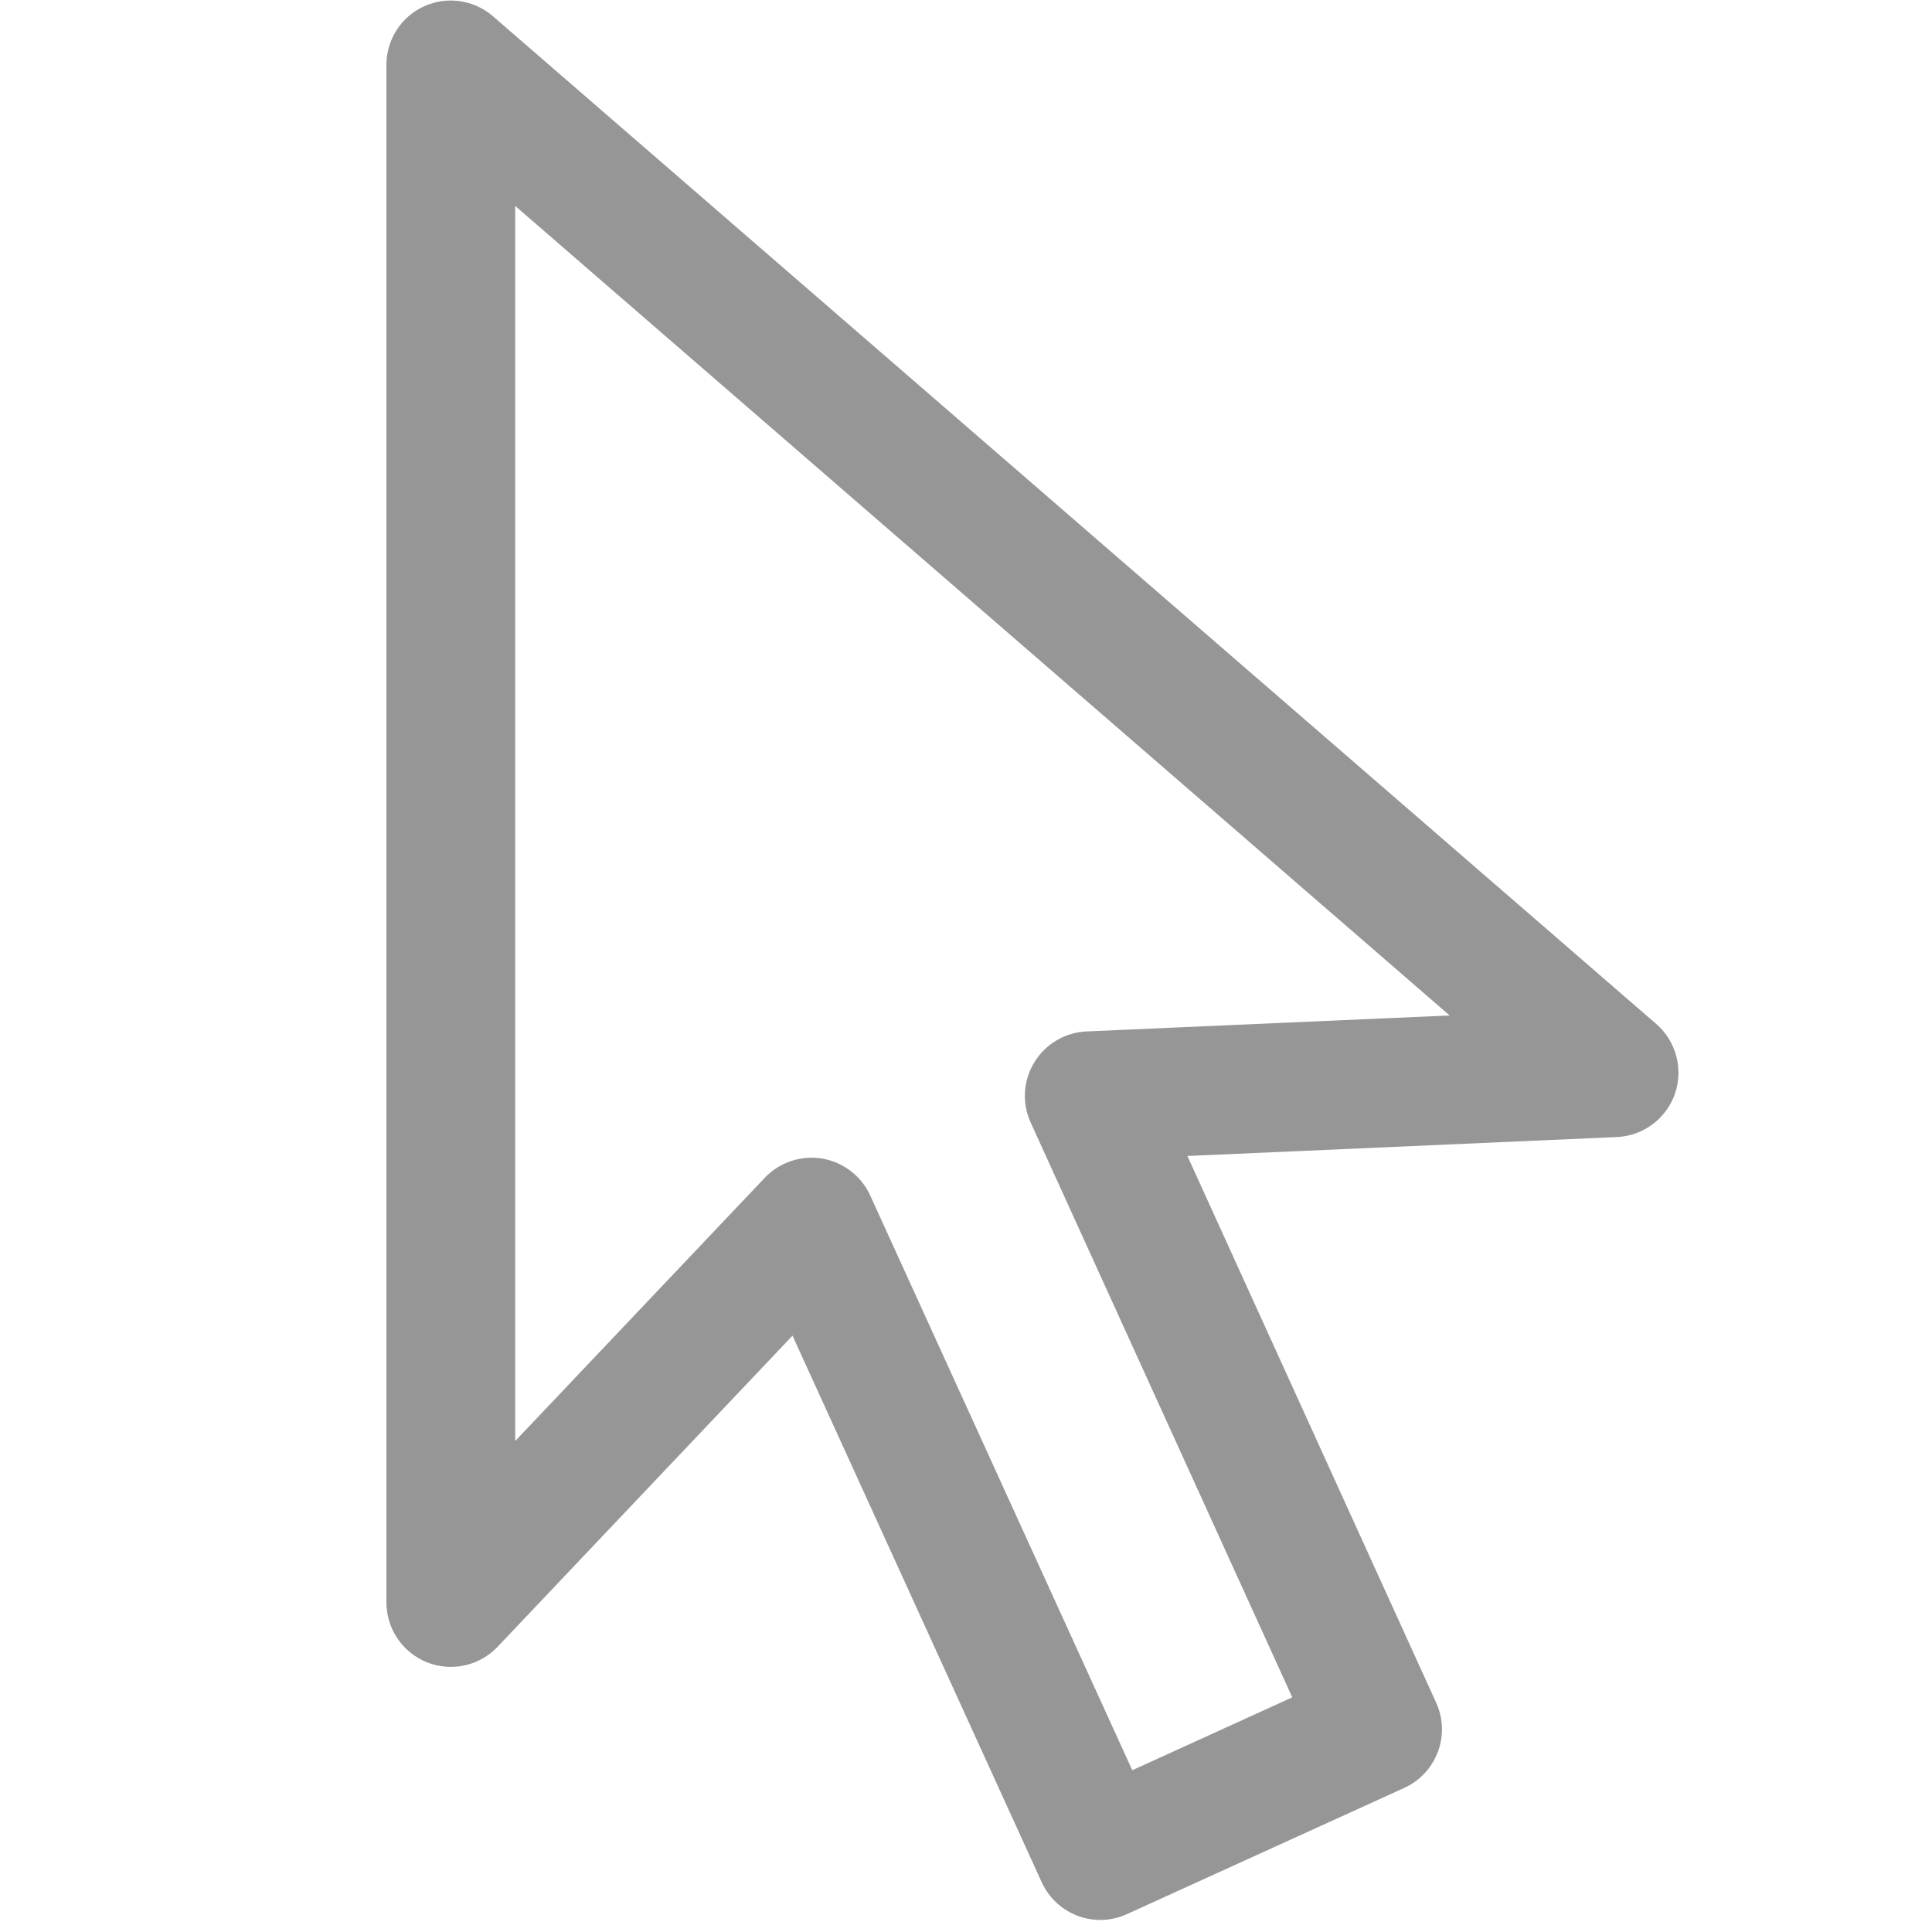
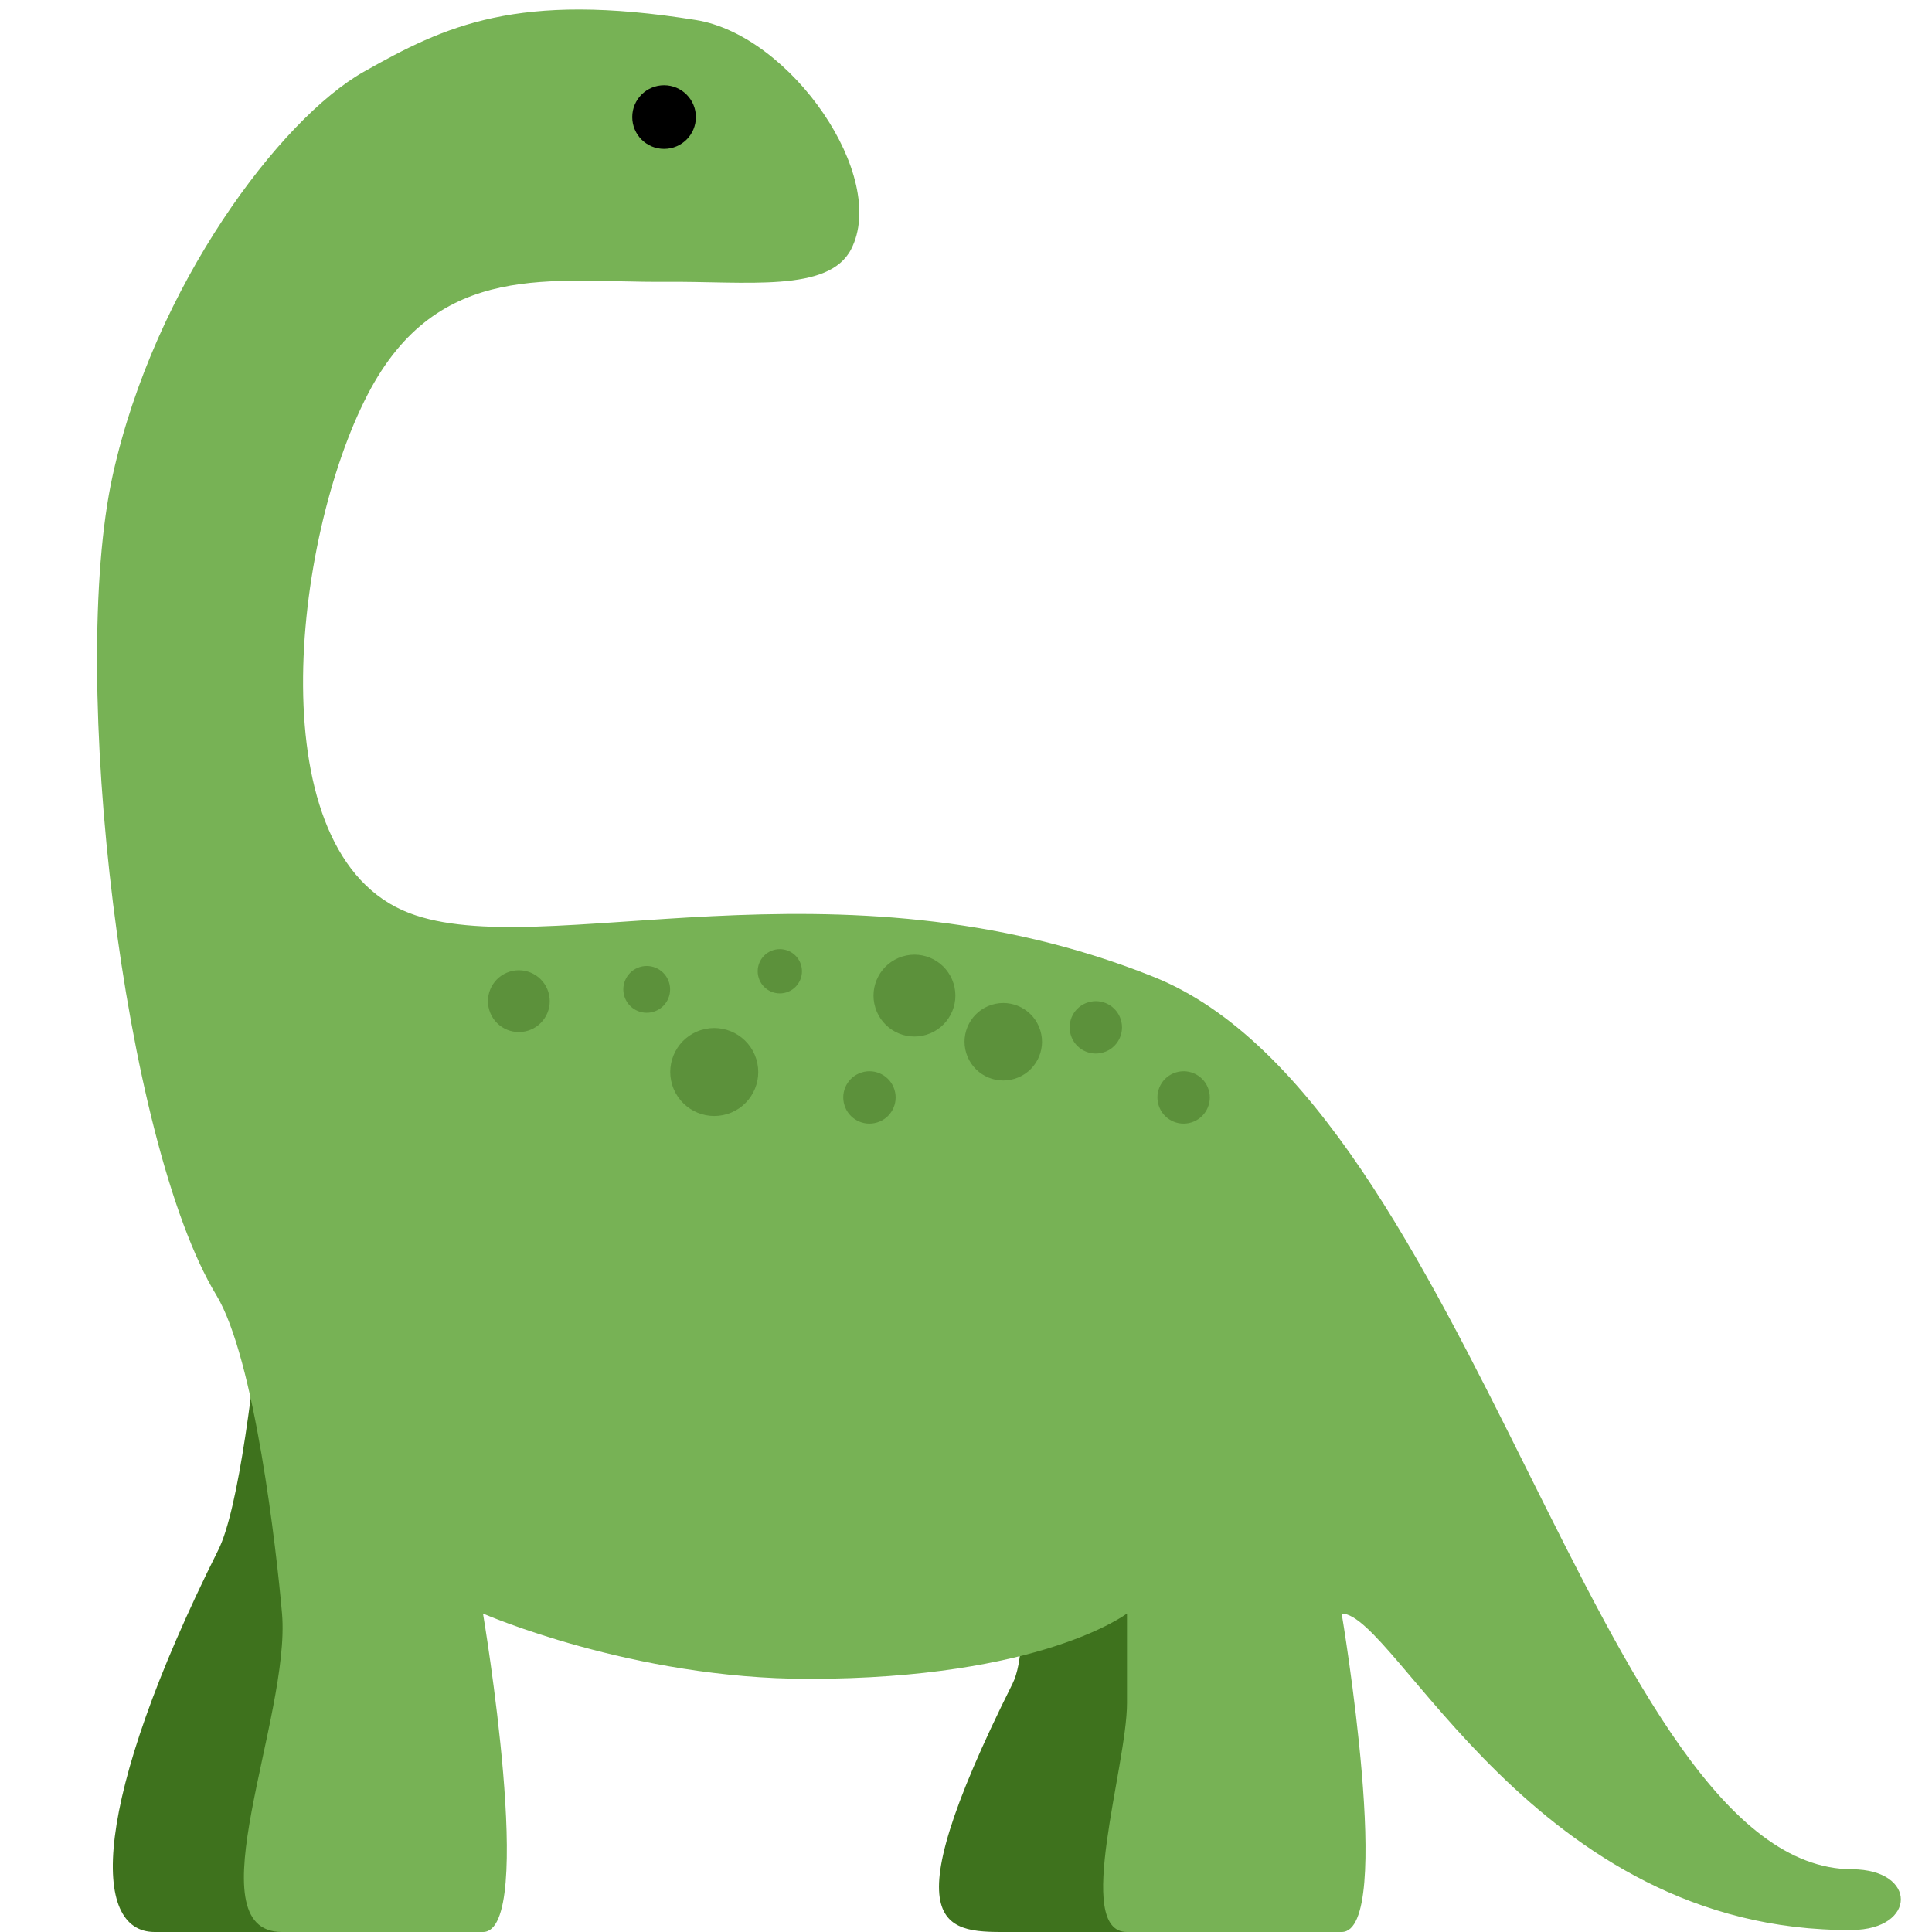
- <svg xmlns="http://www.w3.org/2000/svg" width="15" height="15" viewBox="0 0 15 15" fill="none">
-   <path d="M3.292 0.049C3.47 -0.032 3.679 -0.002 3.827 0.126L12.859 7.95C13.013 8.084 13.071 8.299 13.004 8.493C12.936 8.686 12.758 8.819 12.553 8.828L9.219 8.975L11.15 13.219C11.265 13.47 11.154 13.766 10.903 13.881L8.75 14.861C8.499 14.976 8.203 14.865 8.088 14.614L6.153 10.37L3.863 12.786C3.722 12.934 3.505 12.982 3.315 12.906C3.125 12.83 3 12.646 3 12.441V0.504C3 0.308 3.114 0.13 3.292 0.049ZM4 1.599V11.188L5.938 9.144C6.052 9.024 6.219 8.968 6.383 8.995C6.547 9.023 6.687 9.13 6.756 9.281L8.791 13.744L10.033 13.178L8.002 8.715C7.933 8.564 7.944 8.388 8.031 8.247C8.118 8.105 8.269 8.016 8.435 8.008L11.255 7.884L4 1.599Z" fill="#969696" fill-rule="evenodd" clip-rule="evenodd" />
+ <svg xmlns="http://www.w3.org/2000/svg" viewBox="0 0 36 36">
+   <path fill="#3E721D" d="M17.68 22s1.937 7.873 1.187 9.373c-2.373 4.746-1.187 4.627 0 4.627h2.373c2.373 0-1.187-14-1.187-14H17.68zM5.255 19.387s-.436 7.993-1.187 9.493C1.695 33.626 1.695 36 2.882 36h2.373c1.186 0 1.187-4.154 1.187-5.34 0-1.187 1.187-8.603 1.187-8.603l-2.374-2.67z" />
+   <path fill="#77B255" d="M12.374 5.251c-2.068.017-4.209-.435-5.523 2.099-1.404 2.709-2.065 8.579.776 9.664 2.479.947 7.933-1.187 13.866 1.187 5.933 2.373 8.306 16.612 13.015 16.63 1.224.005 1.206 1.123.001 1.132-5.914.045-8.509-5.897-9.509-5.897 0 0 1 5.934 0 5.934h-4c-1 0 0-3.081 0-4.268v-1.667s-1.593 1.218-5.936 1.218C11.781 31.284 9 30.066 9 30.066S10 36 9 36H5.255c-1.678 0 .166-4.013 0-5.934-.102-1.182-.51-4.757-1.224-5.933-1.726-2.847-2.763-11.521-1.929-15.285.781-3.526 3.122-6.633 4.675-7.51C8.296.479 9.64-.162 12.968.373c1.775.285 3.591 2.922 2.89 4.274-.421.81-1.94.591-3.484.604z" />
+   <path d="M12.967 2.181c0 .328-.265.593-.593.593-.328 0-.593-.265-.593-.593s.265-.593.593-.593c.328 0 .593.266.593.593z" />
+   <path d="M10.218 18.485c.094.304-.076.626-.38.72-.304.094-.626-.076-.72-.38-.094-.304.076-.626.38-.72.304-.094.626.076.72.38zm3.874 1.248c.134.433-.108.892-.54 1.025-.432.134-.892-.108-1.026-.541-.134-.432.108-.892.541-1.025.432-.133.891.109 1.025.541zm-1.625-1.426c.071.23-.057.474-.288.545-.23.071-.474-.058-.545-.288-.071-.23.058-.474.288-.545.23-.071.474.058.545.288zm2.458-.331c.067.218-.054.448-.272.516-.217.067-.448-.054-.516-.272-.067-.218.054-.448.272-.516.218-.067.449.055.516.272zm2.843.35c.125.402-.101.829-.503.954s-.829-.1-.954-.503c-.125-.402.101-.829.503-.954.403-.125.83.101.954.503zm4.753 1.979c.08.258-.064.531-.322.61-.257.08-.531-.064-.61-.322-.08-.257.064-.531.322-.61.258-.08.531.065.61.322zm-5.854 0c.08.258-.064.531-.322.61-.257.08-.531-.064-.61-.322-.08-.257.064-.531.322-.61.257-.08.531.065.61.322zm4.218-1.306c.08.257-.064.531-.322.61-.257.08-.531-.064-.61-.322s.064-.531.322-.61c.257-.08.531.065.61.322zm-1.501.199c.118.381-.095.785-.476.903s-.785-.095-.903-.476.095-.785.476-.903.785.095.903.476z" fill="#5C913B" />
</svg>
